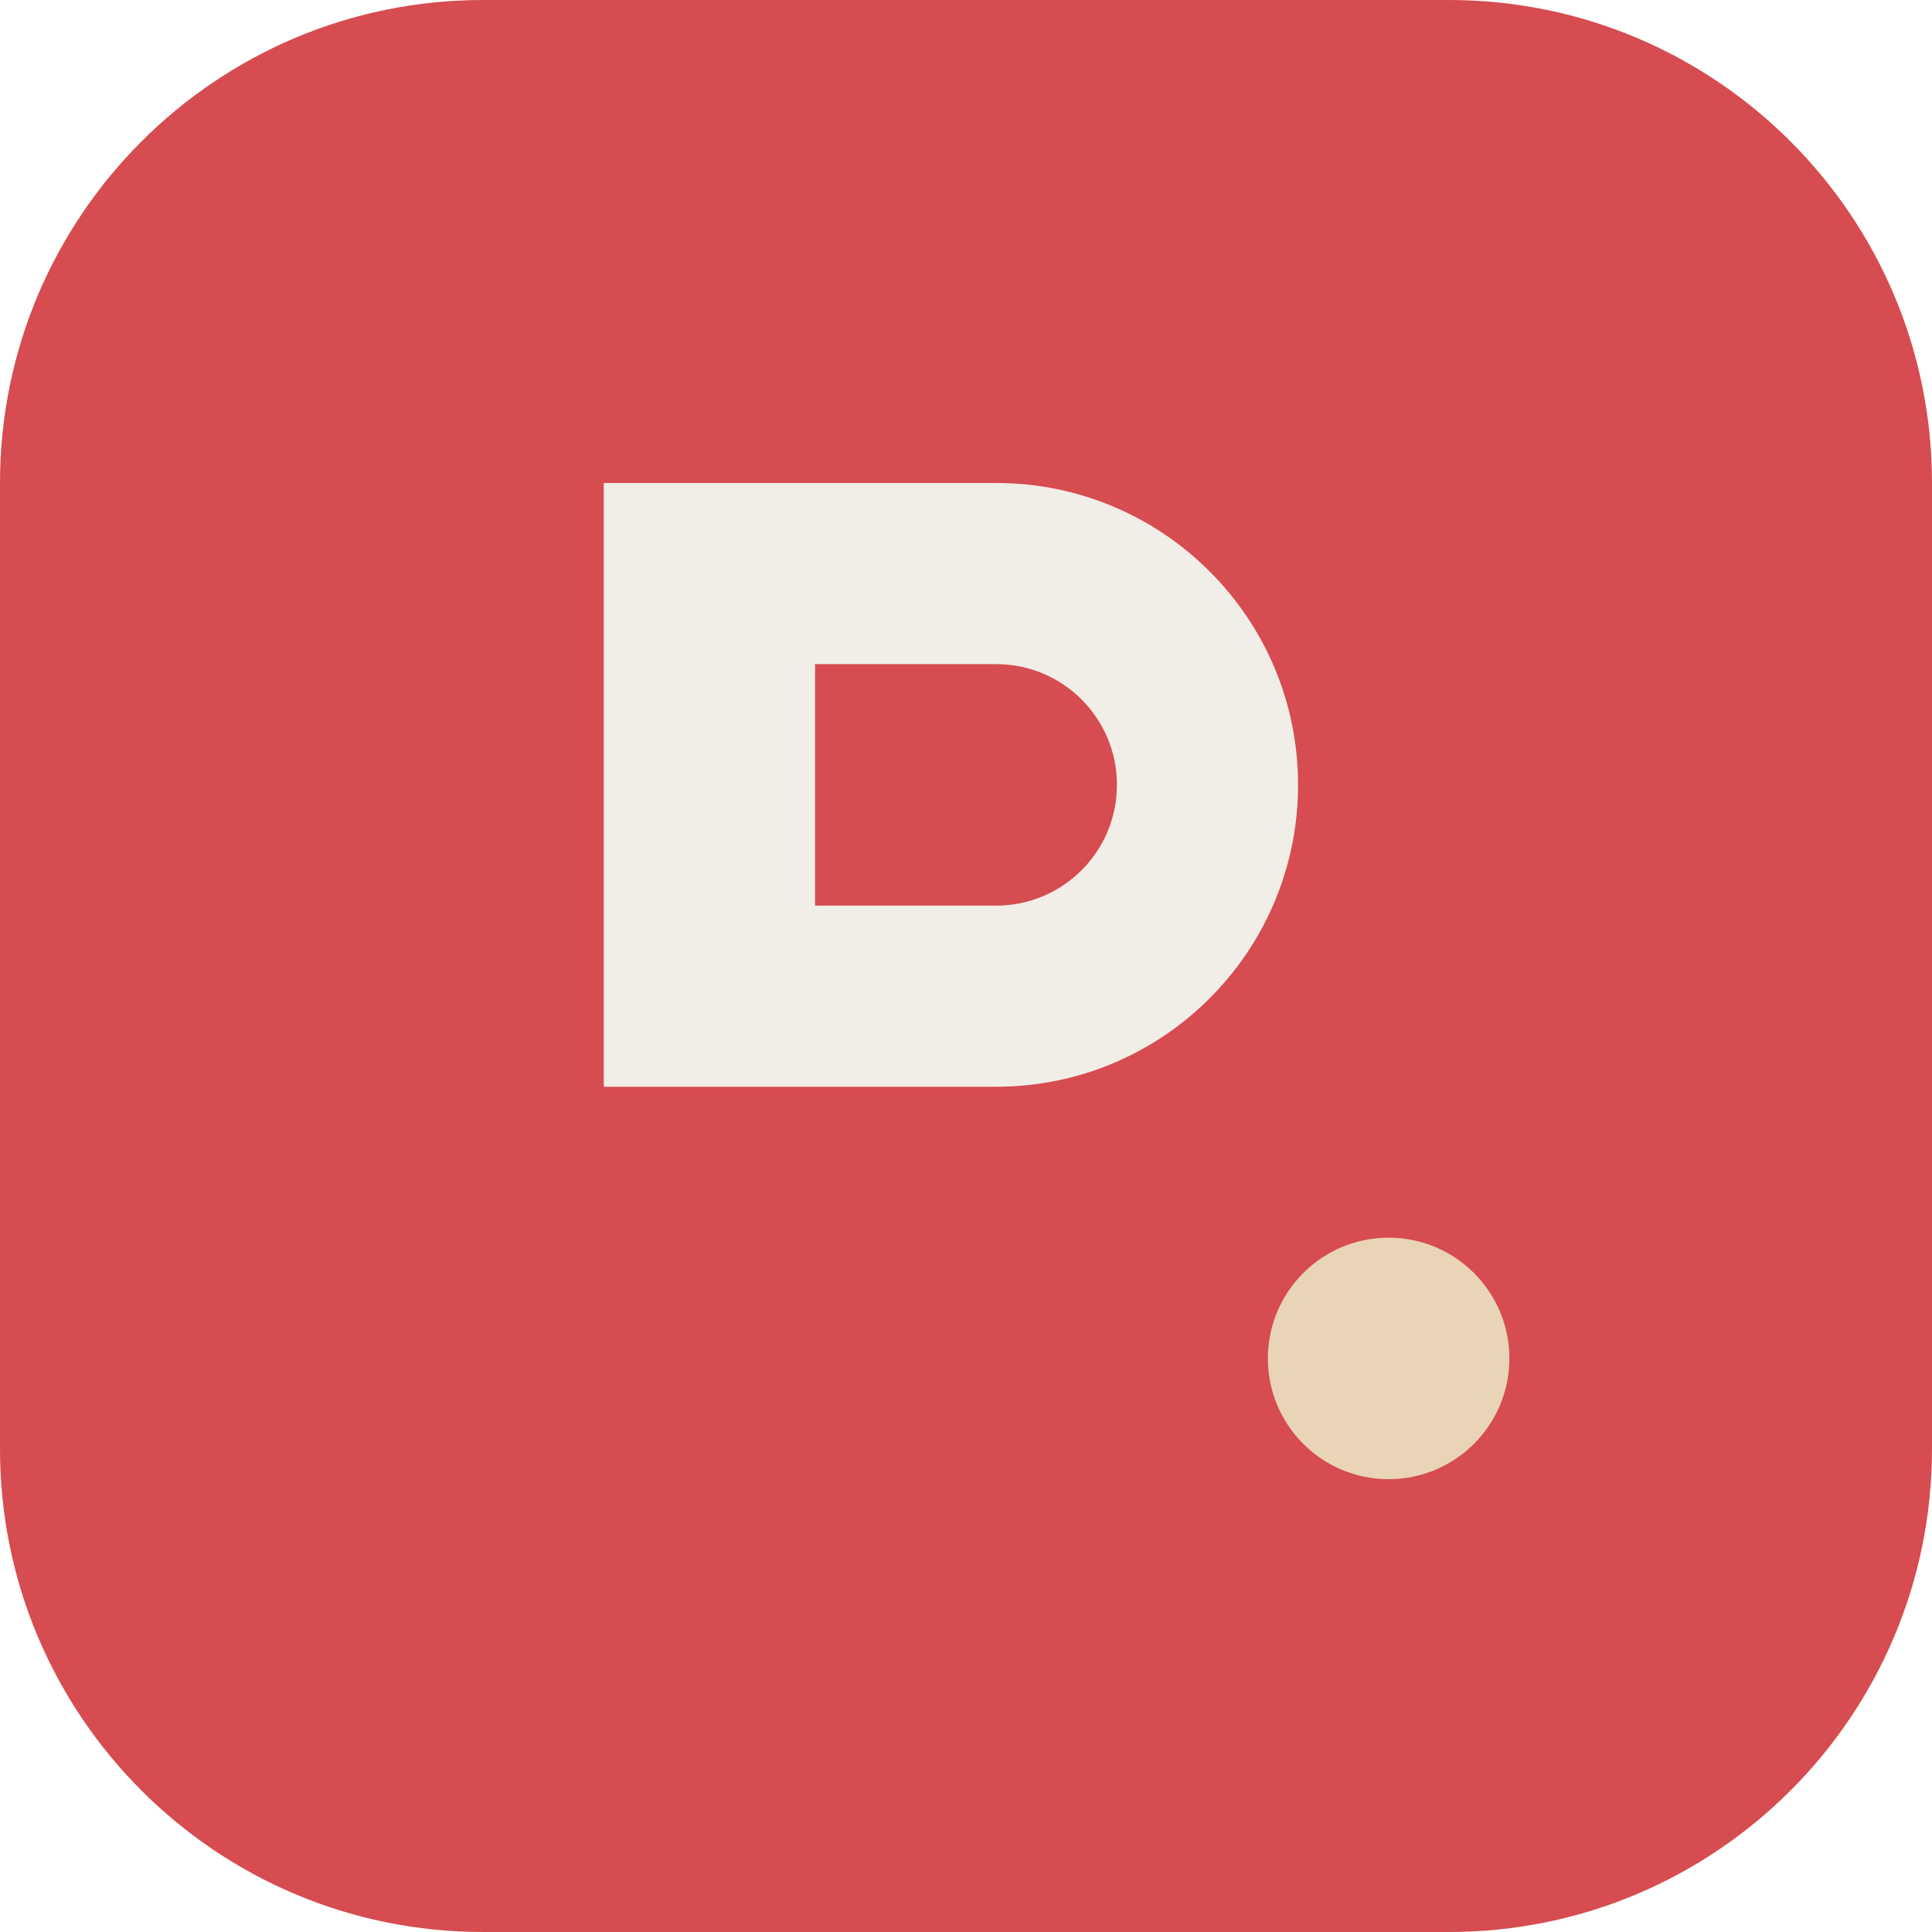
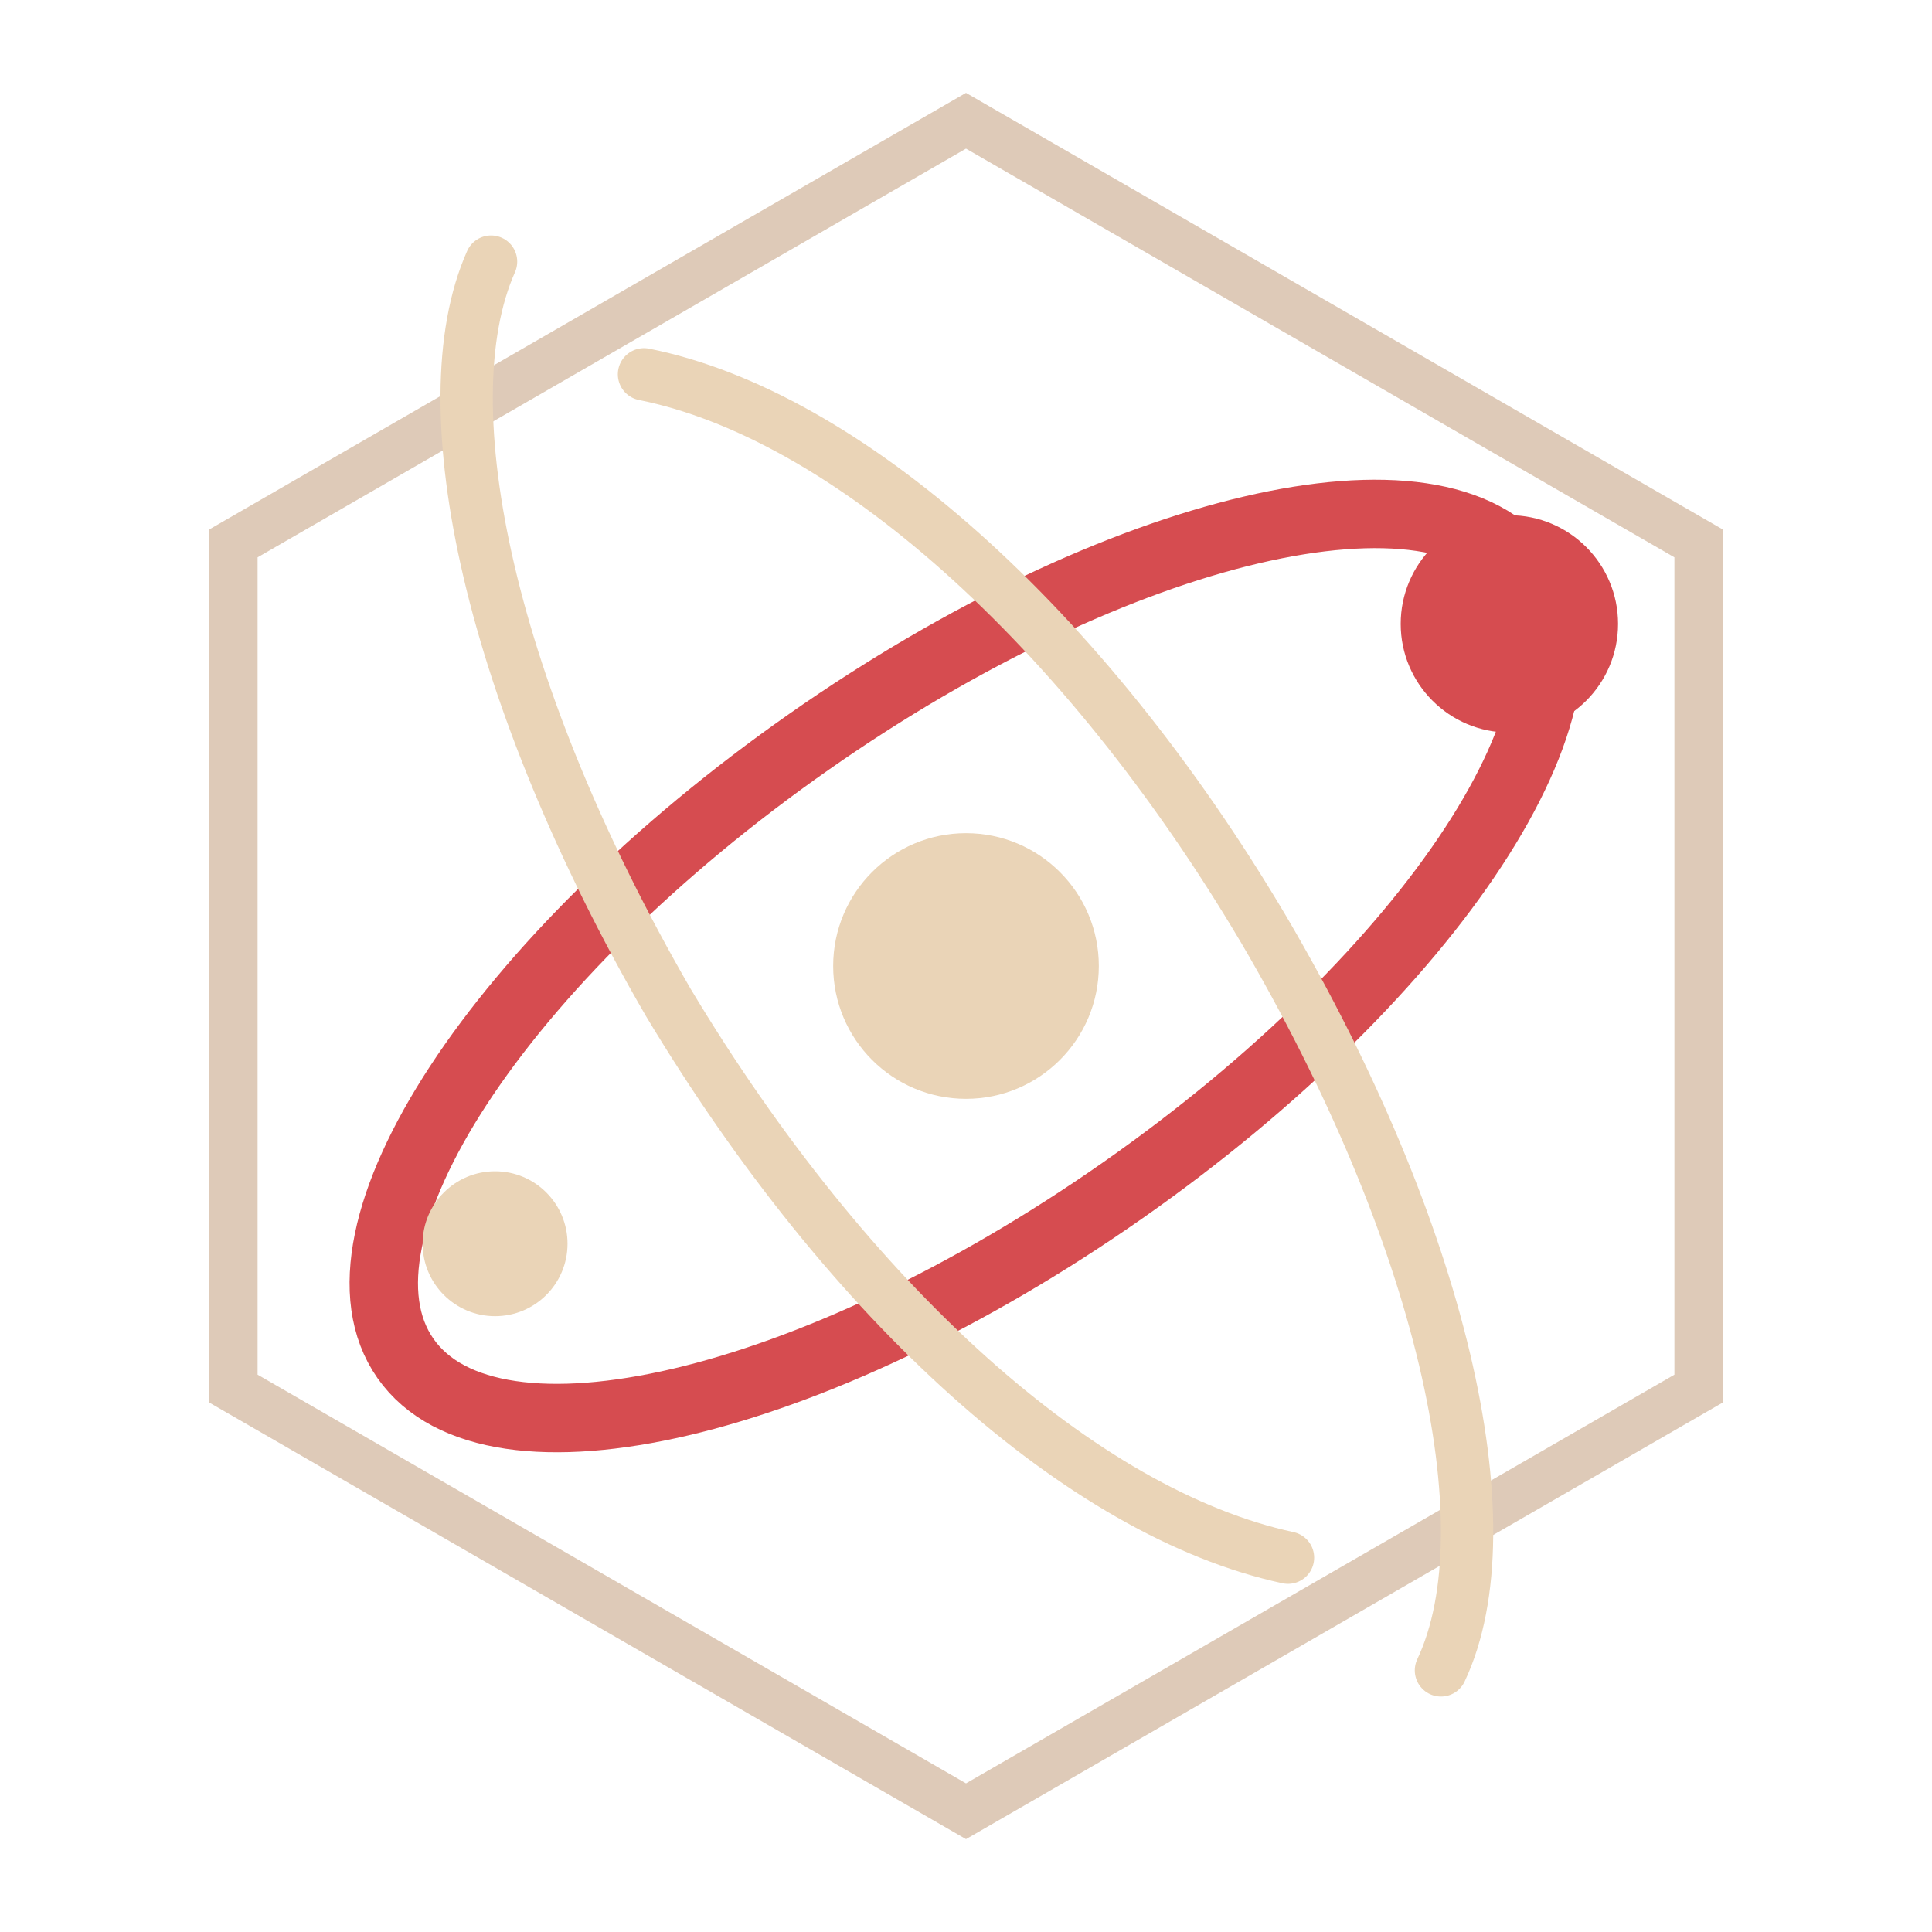
- <svg xmlns="http://www.w3.org/2000/svg" viewBox="0 0 64 64">
-   <rect width="64" height="64" rx="16" fill="#d64c50" />
-   <path d="M20 48V16h13a10 10 0 0 1 0 20H20m7-14v8h6a4 4 0 0 0 0-8z" fill="#f1ede7" />
-   <circle cx="46" cy="45" r="4" fill="#ead4b7" />
+ <svg xmlns="http://www.w3.org/2000/svg" viewBox="0 0 48 48" fill="none">
+   <path d="M24 3 42.2 13.5v21L24 45 5.8 34.5v-21Z" stroke="#b78b62" stroke-opacity=".45" stroke-width="1.2" />
+   <ellipse cx="24" cy="24" rx="17" ry="6.8" transform="rotate(-35 24 24)" stroke="#d64c50" stroke-width="1.7" />
+   <path d="M16 9.3c5 1 10.9 6.2 15.4 13.8 4.4 7.5 6.1 14.8 4.4 18.4M12.2 6.5c-1.6 3.6 0 10.8 4.4 18.4 4.5 7.5 10.3 12.7 15.4 13.8" stroke="#ead4b7" stroke-width="1.3" stroke-linecap="round" />
+   <circle cx="24" cy="24" r="3.3" fill="#ead4b7" />
+   <circle cx="37.5" cy="15.5" r="2.7" fill="#d64c50" />
+   <circle cx="12.3" cy="30.9" r="1.8" fill="#ead4b7" />
</svg>
